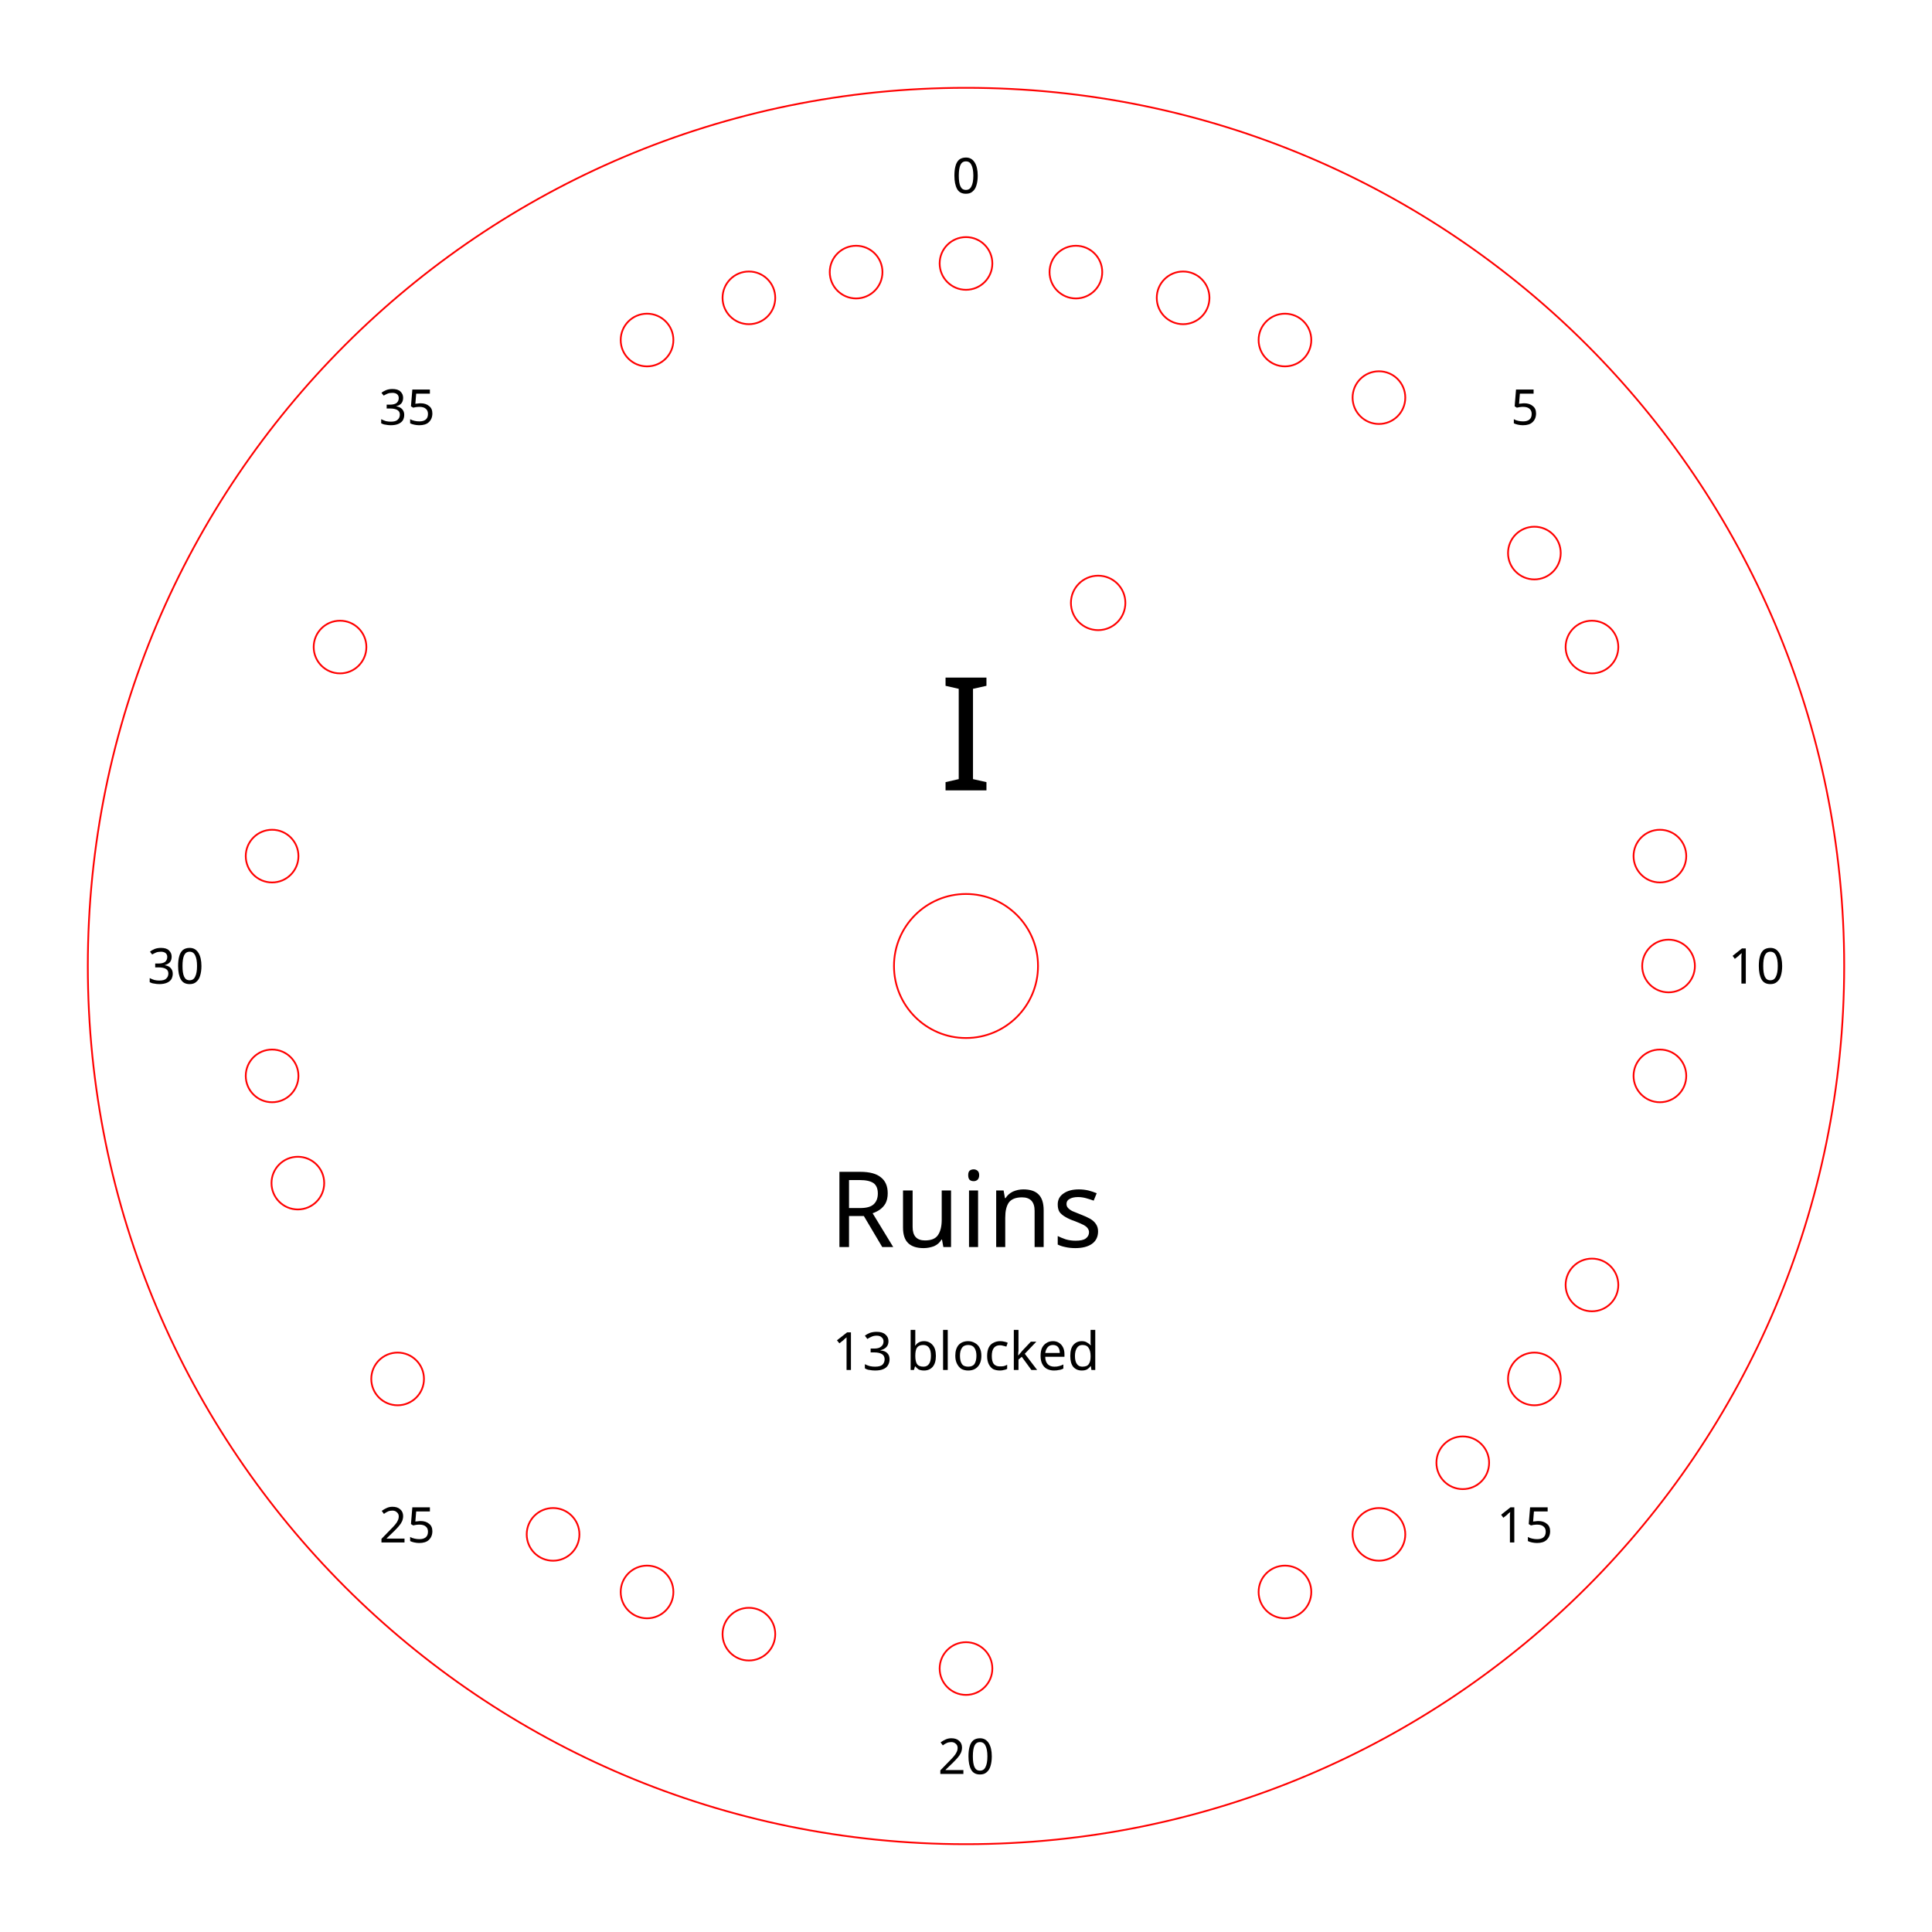
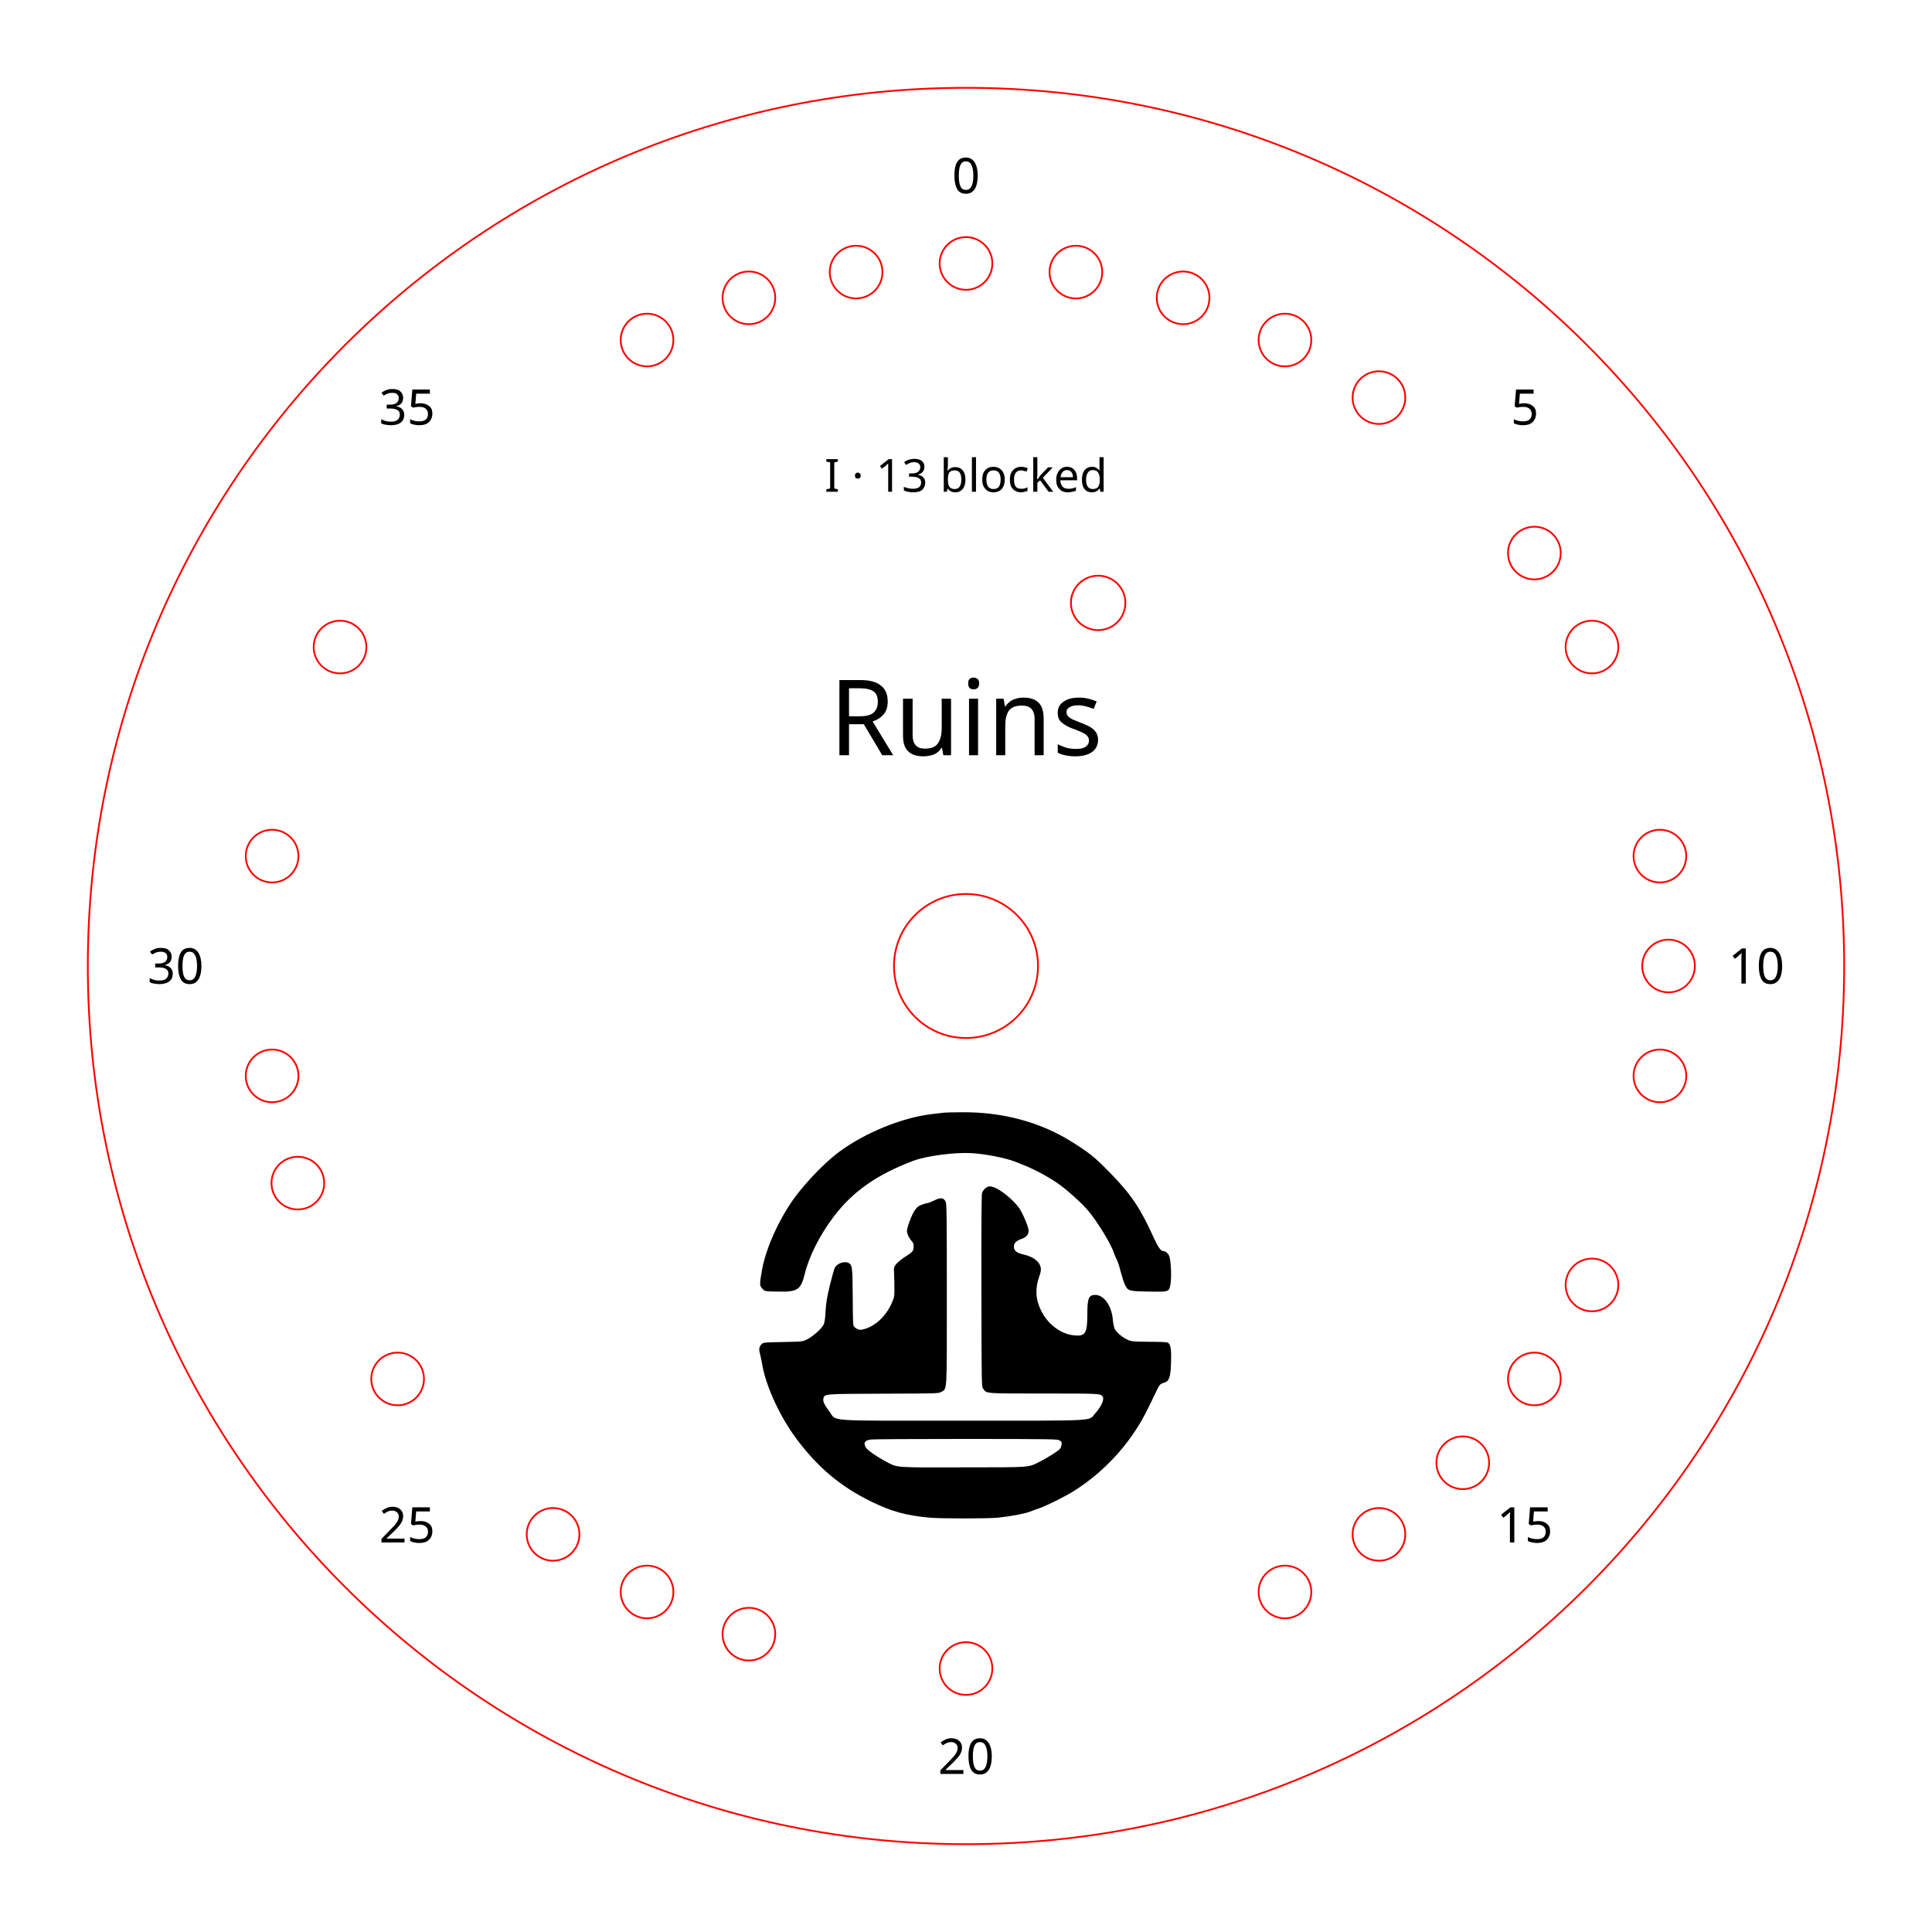
<svg xmlns="http://www.w3.org/2000/svg" width="110.000mm" height="110.000mm" viewBox="0 0 110.000 110.000">
  <style>
  .cut { fill: none; stroke: #ff0000; stroke-width: 0.1; }
  .engrave { fill: #000; font-family: sans-serif; text-anchor: middle; }
</style>
  <circle cx="55.000" cy="55.000" r="50.000" class="cut" />
  <circle cx="55.000" cy="55.000" r="4.100" class="cut" />
  <circle cx="62.524" cy="34.327" r="1.550" class="cut" />
  <circle cx="55.000" cy="15.000" r="1.500" class="cut" />
  <text x="55.000" y="11.000" font-size="2.800" class="engrave">0</text>
  <circle cx="61.257" cy="15.492" r="1.500" class="cut" />
  <circle cx="67.361" cy="16.958" r="1.500" class="cut" />
  <circle cx="73.160" cy="19.360" r="1.500" class="cut" />
  <circle cx="78.511" cy="22.639" r="1.500" class="cut" />
  <text x="86.820" y="24.180" font-size="2.800" class="engrave">5</text>
  <circle cx="87.361" cy="31.489" r="1.500" class="cut" />
  <circle cx="90.640" cy="36.840" r="1.500" class="cut" />
  <circle cx="94.508" cy="48.743" r="1.500" class="cut" />
  <circle cx="95.000" cy="55.000" r="1.500" class="cut" />
  <text x="100.000" y="56.000" font-size="2.800" class="engrave">10</text>
  <circle cx="94.508" cy="61.257" r="1.500" class="cut" />
  <circle cx="90.640" cy="73.160" r="1.500" class="cut" />
  <circle cx="87.361" cy="78.511" r="1.500" class="cut" />
  <circle cx="83.284" cy="83.284" r="1.500" class="cut" />
  <text x="86.820" y="87.820" font-size="2.800" class="engrave">15</text>
  <circle cx="78.511" cy="87.361" r="1.500" class="cut" />
  <circle cx="73.160" cy="90.640" r="1.500" class="cut" />
  <circle cx="55.000" cy="95.000" r="1.500" class="cut" />
  <text x="55.000" y="101.000" font-size="2.800" class="engrave">20</text>
  <circle cx="42.639" cy="93.042" r="1.500" class="cut" />
  <circle cx="36.840" cy="90.640" r="1.500" class="cut" />
  <circle cx="31.489" cy="87.361" r="1.500" class="cut" />
  <text x="23.180" y="87.820" font-size="2.800" class="engrave">25</text>
  <circle cx="22.639" cy="78.511" r="1.500" class="cut" />
  <circle cx="16.958" cy="67.361" r="1.500" class="cut" />
  <circle cx="15.492" cy="61.257" r="1.500" class="cut" />
  <text x="10.000" y="56.000" font-size="2.800" class="engrave">30</text>
  <circle cx="15.492" cy="48.743" r="1.500" class="cut" />
  <circle cx="19.360" cy="36.840" r="1.500" class="cut" />
  <text x="23.180" y="24.180" font-size="2.800" class="engrave">35</text>
  <circle cx="36.840" cy="19.360" r="1.500" class="cut" />
  <circle cx="42.639" cy="16.958" r="1.500" class="cut" />
  <circle cx="48.743" cy="15.492" r="1.500" class="cut" />
-   <text x="55.000" y="45.000" font-size="9.000" class="engrave">I</text>
-   <text x="55.000" y="71.000" font-size="6.000" class="engrave">Ruins</text>
-   <text x="55.000" y="78.000" font-size="3.000" class="engrave">13 blocked</text>
+   <text x="55.000" y="28.000" font-size="2.600" class="engrave">I · 13 blocked</text>
+   <text x="55.000" y="43.000" font-size="6.000" class="engrave">Ruins</text>
+   <svg x="43.000" y="63.000" width="24.000" height="24.000" viewBox="0 0 528 528">
+     <g transform="translate(0,528) scale(0.1,-0.1)" fill="#000000" stroke="none">
+       <path d="M2365 5203 c-16 -2 -88 -10 -160 -19 -365 -43 -832 -234 -1150 -469 -154 -114 -344 -303 -507 -505 -213 -262 -410 -678 -463 -976 -32 -182 -32 -196 4 -236 29 -33 29 -33 177 -36 266 -7 304 17 355 224 55 221 187 483 360 712 240 317 536 526 996 701 165 62 516 109 732 97 171 -10 422 -59 544 -106 204 -78 313 -132 491 -242 123 -76 343 -271 437 -386 123 -152 278 -410 314 -521 10 -30 26 -68 36 -85 10 -17 30 -78 44 -136 15 -58 38 -131 52 -163 40 -88 47 -91 301 -95 253 -5 254 -4 272 85 17 81 8 305 -14 359 -16 38 -48 64 -80 64 -26 0 -66 58 -116 170 -168 370 -279 536 -545 809 -186 191 -258 250 -480 389 -392 246 -866 374 -1370 370 -110 0 -213 -3 -230 -5z M2881 4255 c-16 -14 -34 -40 -40 -58 -7 -21 -10 -423 -8 -1229 2 -1196 2 -1197 23 -1225 44 -60 16 -58 759 -58 703 0 712 0 737 -39 23 -34 -16 -123 -92 -208 -91 -102 74 -93 -1670 -93 -1760 0 -1562 -14 -1663 118 -63 82 -82 125 -73 162 14 56 6 55 754 58 671 2 688 2 722 22 75 44 70 -43 70 1223 0 975 -2 1137 -15 1161 -26 51 -65 54 -150 11 -33 -16 -68 -30 -77 -30 -10 0 -42 -9 -72 -20 -46 -18 -60 -30 -92 -77 -36 -54 -94 -211 -94 -253 0 -32 28 -92 58 -123 21 -23 27 -37 26 -72 -1 -55 -10 -66 -110 -130 -45 -29 -94 -70 -110 -91 -27 -35 -29 -42 -25 -113 2 -42 4 -125 4 -186 1 -103 -1 -115 -32 -185 -73 -167 -210 -294 -353 -330 -41 -11 -52 -10 -85 6 -24 13 -39 28 -44 46 -4 15 -8 179 -8 364 -2 356 -6 390 -49 413 -52 28 -142 -1 -174 -55 -9 -16 -37 -116 -63 -222 -36 -153 -48 -221 -54 -325 -5 -95 -12 -143 -25 -170 -24 -49 -133 -147 -205 -183 -56 -29 -56 -29 -304 -34 -249 -5 -249 -5 -273 -33 -26 -30 -30 -62 -14 -117 6 -19 19 -84 30 -145 48 -271 228 -655 434 -928 267 -354 545 -586 921 -772 259 -127 442 -178 740 -205 144 -13 724 -13 856 0 158 16 338 50 399 75 30 12 80 30 110 40 83 26 332 150 440 218 381 240 698 585 903 982 26 50 72 144 102 209 31 66 63 128 72 138 9 10 34 23 55 29 61 16 80 67 86 240 5 154 -1 219 -26 249 -16 20 -27 21 -242 23 -220 2 -226 3 -281 28 -65 31 -133 89 -156 133 -9 17 -20 71 -24 119 -16 173 -112 307 -219 307 -84 0 -100 -40 -100 -247 -1 -234 -25 -273 -164 -260 -168 16 -330 137 -416 312 -69 138 -76 276 -23 425 20 57 25 84 19 112 -14 76 -93 137 -214 164 -88 20 -122 48 -122 99 0 45 29 73 99 98 59 21 86 54 85 106 -2 46 -77 222 -120 282 -72 99 -230 229 -313 257 -51 18 -76 15 -110 -13z m933 -3158 c25 -17 28 -24 23 -54 -3 -19 -12 -42 -19 -50 -22 -27 -151 -109 -243 -156 -164 -82 -90 -76 -966 -77 -883 -2 -823 -7 -979 77 -121 65 -229 142 -246 174 -31 61 -13 87 68 98 29 4 566 7 1193 7 1092 -1 1142 -2 1169 -19z" />
+     </g>
+   </svg>
</svg>
